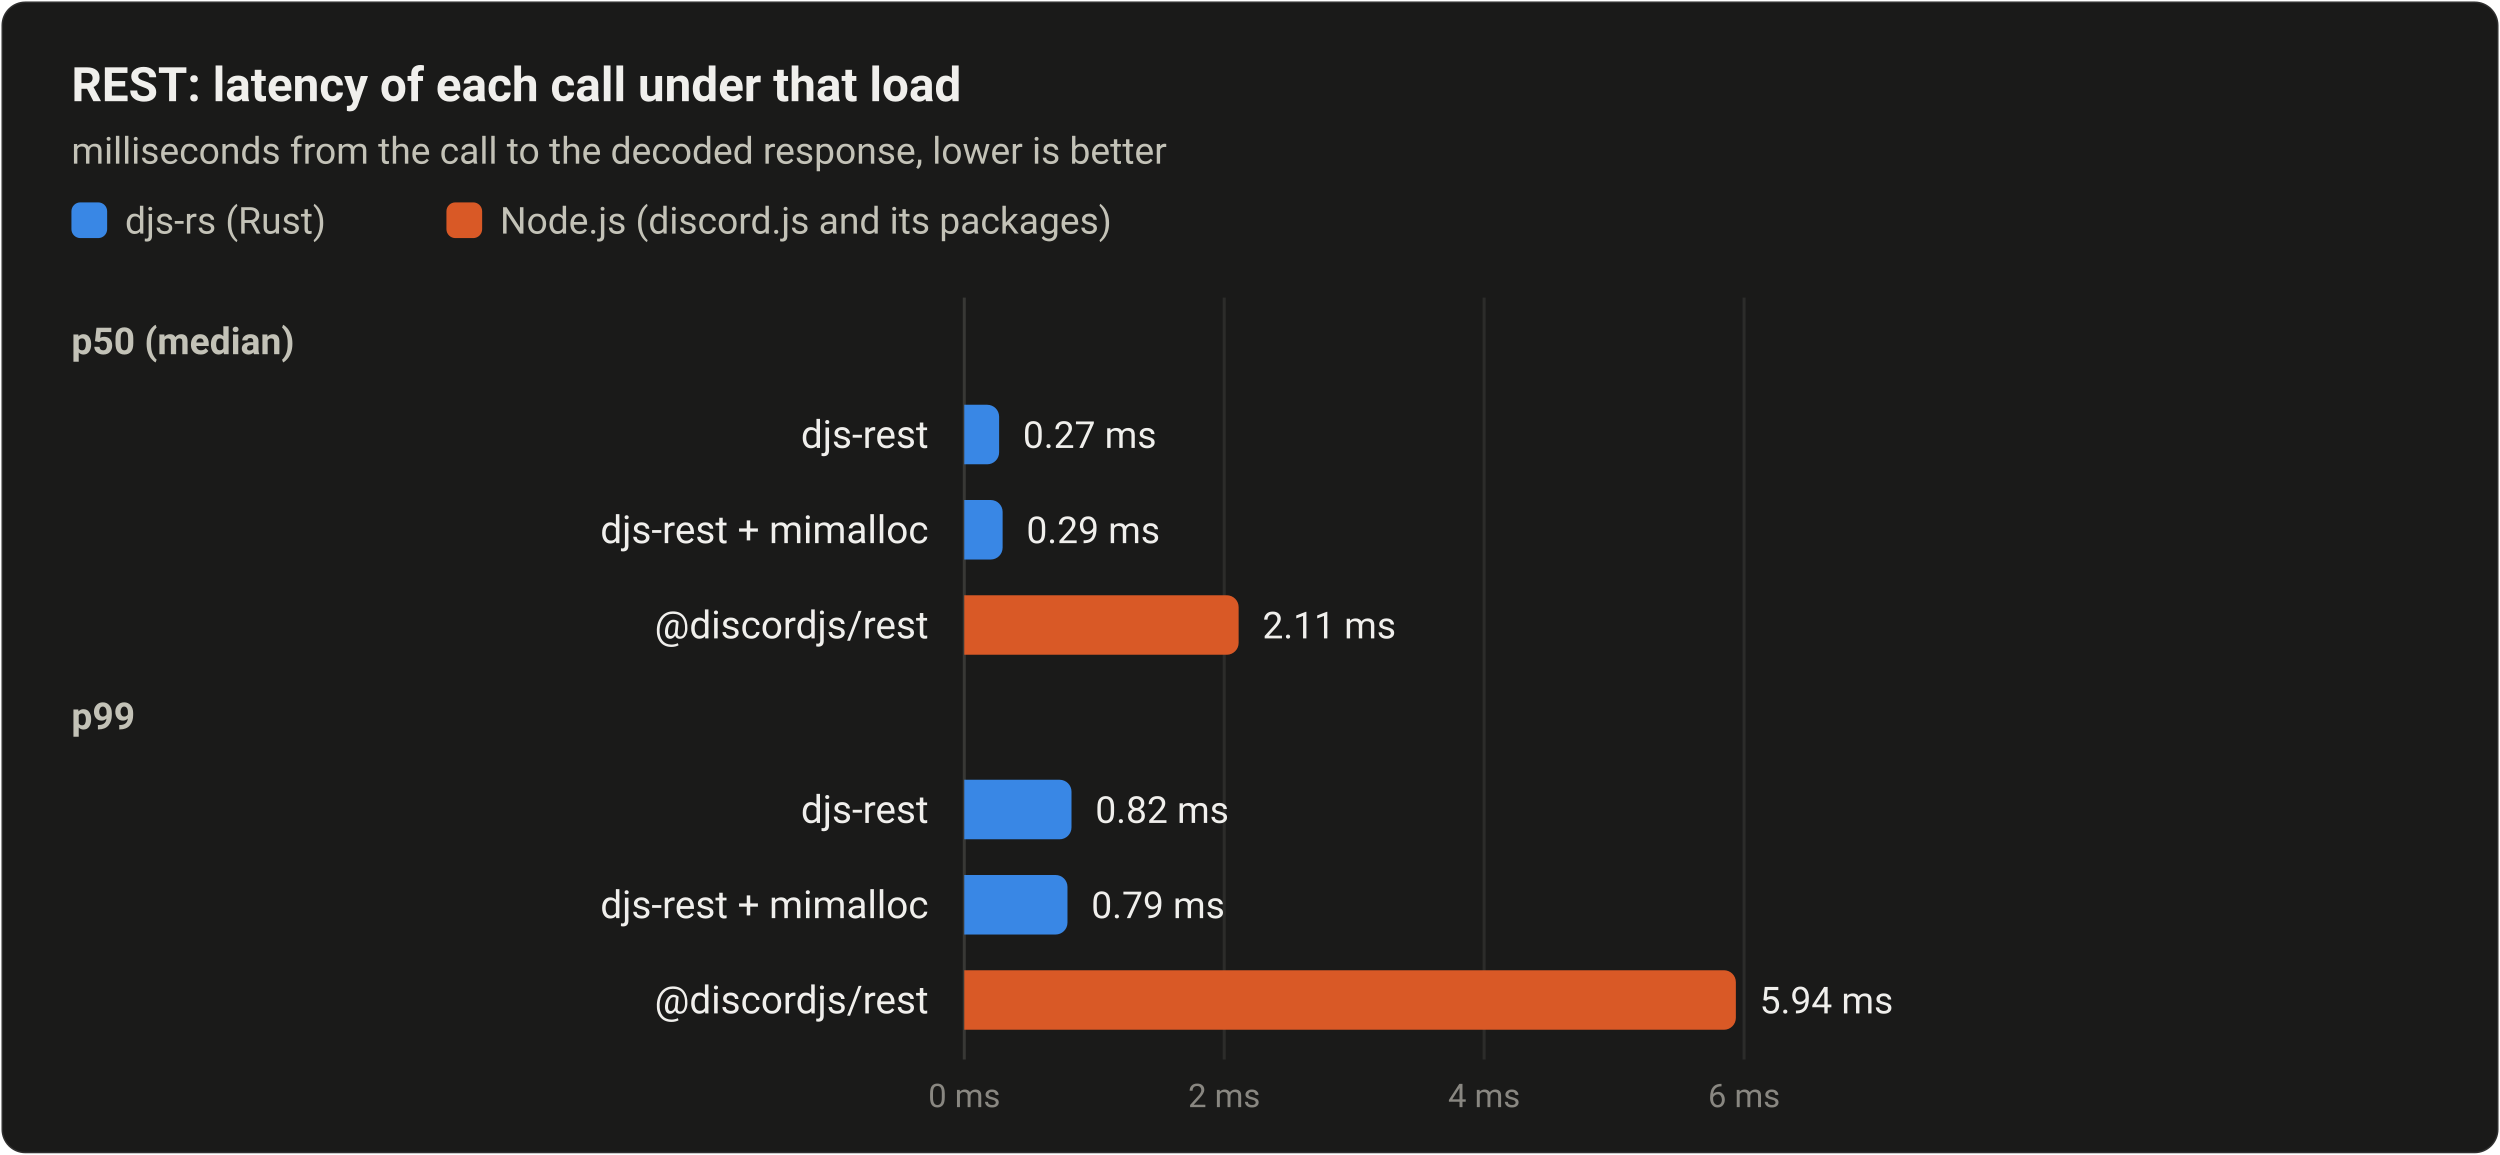
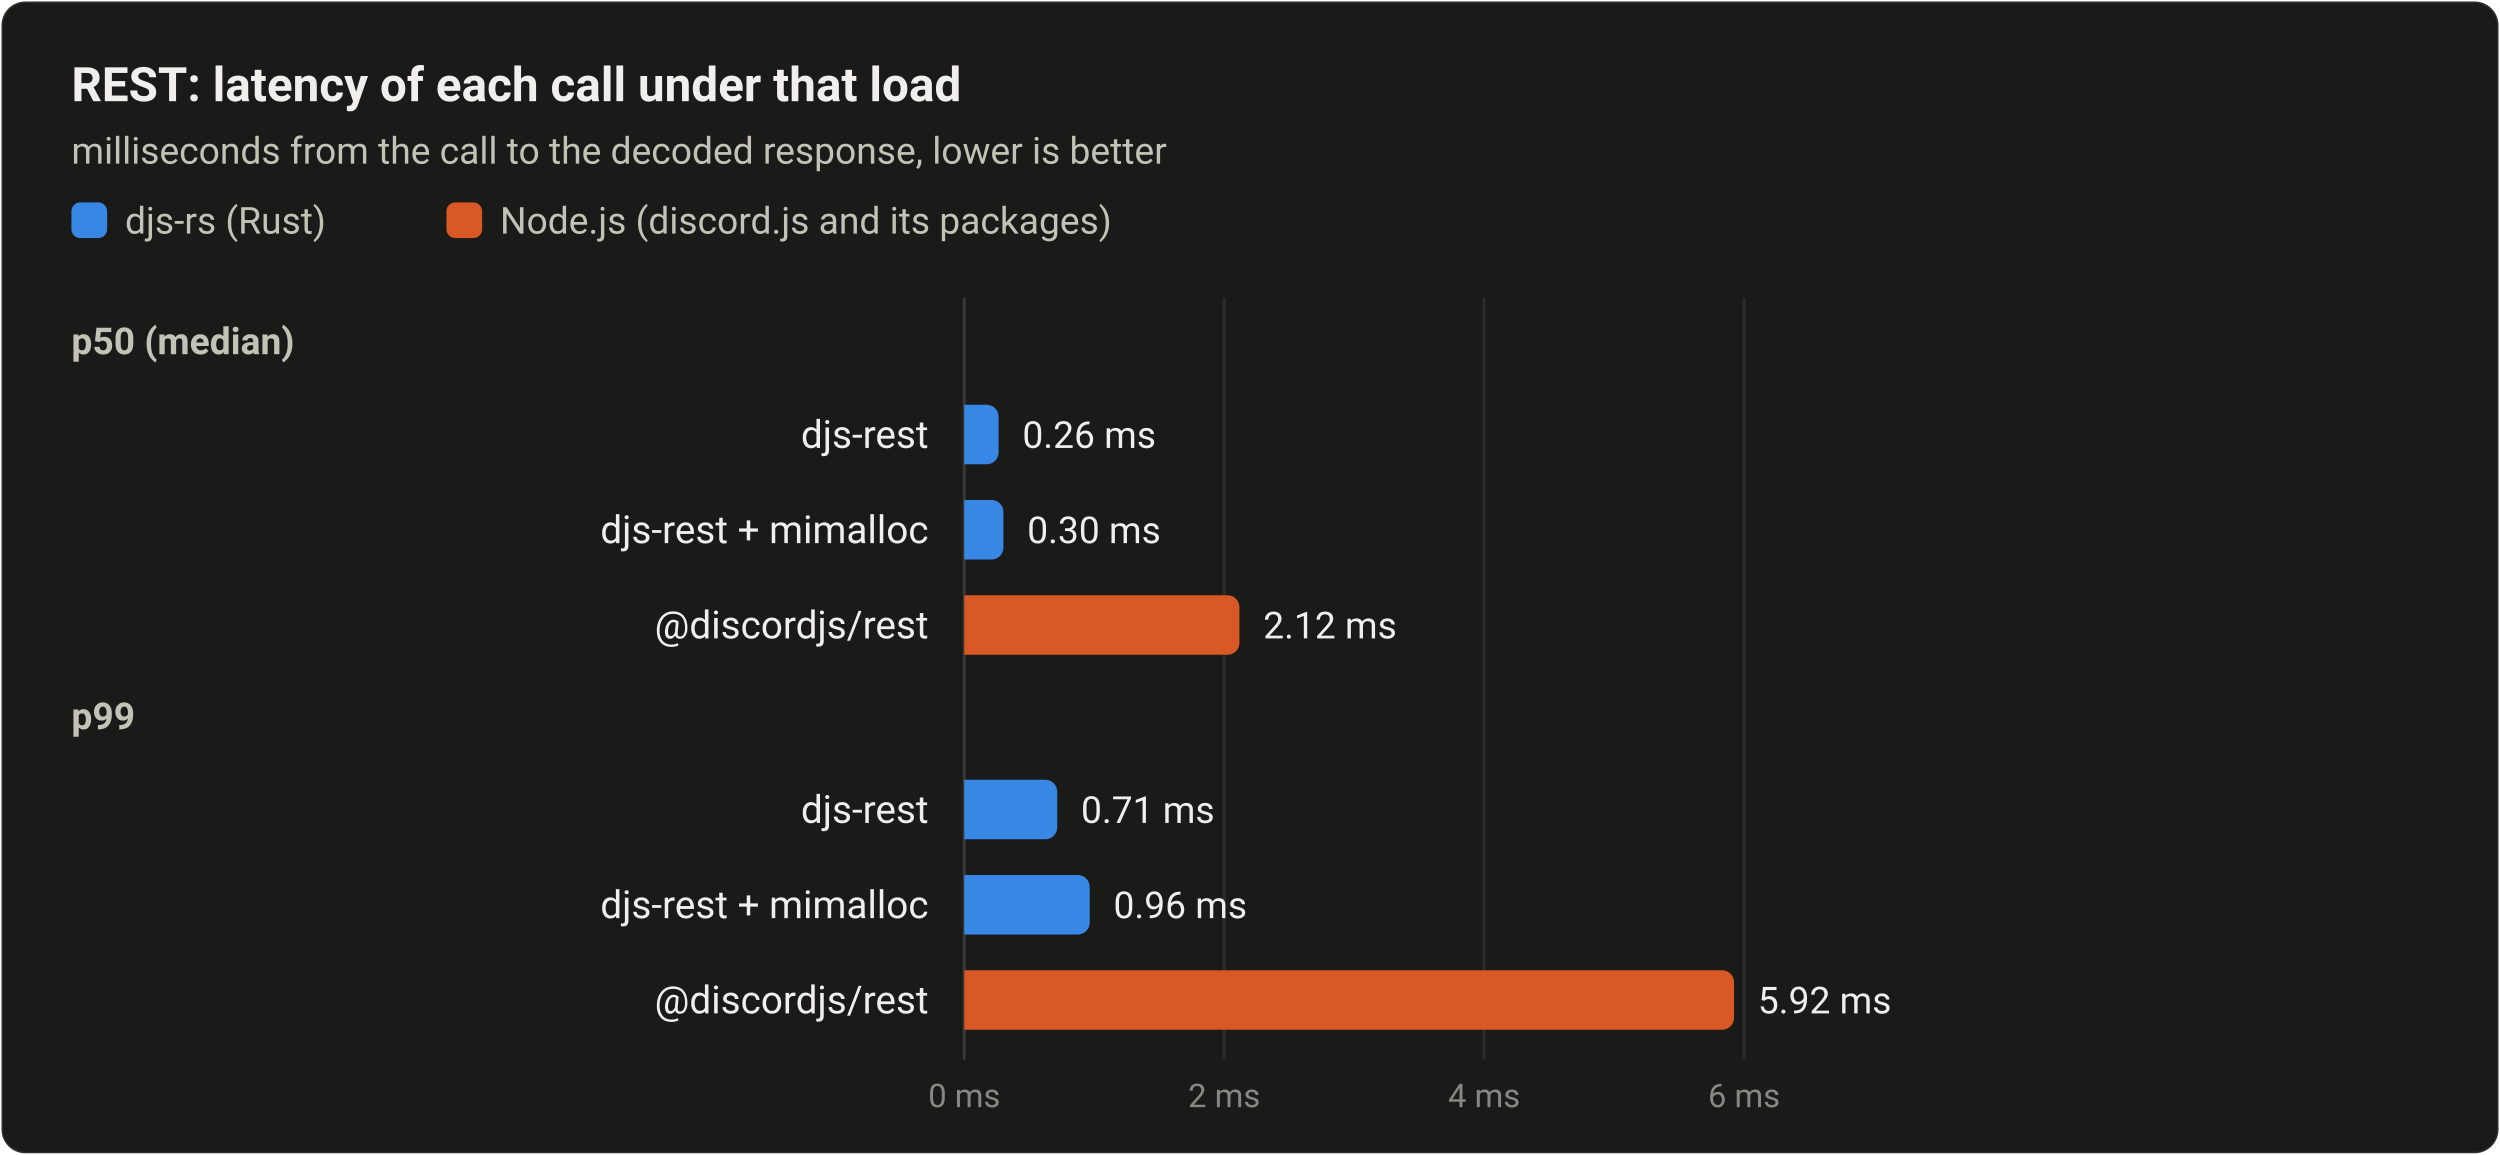
<svg xmlns="http://www.w3.org/2000/svg" width="840" height="388" viewBox="0 0 840 388" role="img" aria-labelledby="title desc" font-family="system-ui, -apple-system, &quot;Segoe UI&quot;, Roboto, sans-serif">
  <rect x="0.5" y="0.5" width="839" height="387" rx="8" fill="#1a1a19" stroke="rgba(255,255,255,0.10)" />
  <text x="24" y="34" font-size="16" font-weight="600" fill="#f0efec">REST: latency of each call under that load</text>
  <text x="24" y="55" font-size="12.5" fill="#c3c2b7">milliseconds from the call to the decoded response, lower is better</text>
  <rect x="24" y="68" width="12" height="12" rx="3" fill="#3987e5" />
  <text x="42" y="78.5" font-size="12.5" fill="#c3c2b7">djs-rs (Rust)</text>
  <rect x="150" y="68" width="12" height="12" rx="3" fill="#d95926" />
  <text x="168" y="78.5" font-size="12.5" fill="#c3c2b7">Node.js (discord.js and its packages)</text>
  <line x1="324" y1="100" x2="324" y2="356" stroke="#383835" stroke-width="1" />
  <text x="324" y="372" font-size="11" text-anchor="middle" fill="#898781" style="font-variant-numeric: tabular-nums">0 ms</text>
  <line x1="411.333" y1="100" x2="411.333" y2="356" stroke="#2c2c2a" stroke-width="1" />
  <text x="411.333" y="372" font-size="11" text-anchor="middle" fill="#898781" style="font-variant-numeric: tabular-nums">2 ms</text>
  <line x1="498.667" y1="100" x2="498.667" y2="356" stroke="#2c2c2a" stroke-width="1" />
  <text x="498.667" y="372" font-size="11" text-anchor="middle" fill="#898781" style="font-variant-numeric: tabular-nums">4 ms</text>
  <line x1="586" y1="100" x2="586" y2="356" stroke="#2c2c2a" stroke-width="1" />
  <text x="586" y="372" font-size="11" text-anchor="middle" fill="#898781" style="font-variant-numeric: tabular-nums">6 ms</text>
  <text x="24" y="119" font-size="12.5" font-weight="600" fill="#c3c2b7">p50 (median)</text>
  <text x="312" y="150.5" font-size="13" text-anchor="end" fill="#f0efec">djs-rest</text>
-   <path d="M324,136H331.703A4,4 0 0 1 335.703,140V152A4,4 0 0 1 331.703,156H324Z" fill="#3987e5" />
-   <text x="343.703" y="150.5" font-size="12.5" fill="#f0efec" style="font-variant-numeric: tabular-nums">0.27 ms</text>
+   <path d="M324,136H331.528A4,4 0 0 1 335.528,140V152A4,4 0 0 1 331.528,156H324Z" fill="#3987e5" />
+   <text x="343.528" y="150.5" font-size="12.5" fill="#f0efec" style="font-variant-numeric: tabular-nums">0.26 ms</text>
  <text x="312" y="182.5" font-size="13" text-anchor="end" fill="#f0efec">djs-rest + mimalloc</text>
-   <path d="M324,168H332.882A4,4 0 0 1 336.882,172V184A4,4 0 0 1 332.882,188H324Z" fill="#3987e5" />
-   <text x="344.882" y="182.5" font-size="12.5" fill="#f0efec" style="font-variant-numeric: tabular-nums">0.29 ms</text>
+   <path d="M324,168H333.144A4,4 0 0 1 337.144,172V184A4,4 0 0 1 333.144,188H324Z" fill="#3987e5" />
+   <text x="345.144" y="182.5" font-size="12.5" fill="#f0efec" style="font-variant-numeric: tabular-nums">0.30 ms</text>
  <text x="312" y="214.5" font-size="13" text-anchor="end" fill="#f0efec">@discordjs/rest</text>
-   <path d="M324,200H412.18A4,4 0 0 1 416.18,204V216A4,4 0 0 1 412.18,220H324Z" fill="#d95926" />
-   <text x="424.18" y="214.5" font-size="12.5" fill="#f0efec" style="font-variant-numeric: tabular-nums">2.11 ms</text>
+   <path d="M324,200H412.442A4,4 0 0 1 416.442,204V216A4,4 0 0 1 412.442,220H324Z" fill="#d95926" />
+   <text x="424.442" y="214.5" font-size="12.5" fill="#f0efec" style="font-variant-numeric: tabular-nums">2.12 ms</text>
  <text x="24" y="245" font-size="12.5" font-weight="600" fill="#c3c2b7">p99</text>
  <text x="312" y="276.5" font-size="13" text-anchor="end" fill="#f0efec">djs-rest</text>
-   <path d="M324,262H356.025A4,4 0 0 1 360.025,266V278A4,4 0 0 1 356.025,282H324Z" fill="#3987e5" />
-   <text x="368.025" y="276.5" font-size="12.5" fill="#f0efec" style="font-variant-numeric: tabular-nums">0.82 ms</text>
+   <path d="M324,262H351.222A4,4 0 0 1 355.222,266V278A4,4 0 0 1 351.222,282H324Z" fill="#3987e5" />
+   <text x="363.222" y="276.5" font-size="12.5" fill="#f0efec" style="font-variant-numeric: tabular-nums">0.71 ms</text>
  <text x="312" y="308.5" font-size="13" text-anchor="end" fill="#f0efec">djs-rest + mimalloc</text>
-   <path d="M324,294H354.671A4,4 0 0 1 358.671,298V310A4,4 0 0 1 354.671,314H324Z" fill="#3987e5" />
-   <text x="366.671" y="308.5" font-size="12.5" fill="#f0efec" style="font-variant-numeric: tabular-nums">0.79 ms</text>
+   <path d="M324,294H362.138A4,4 0 0 1 366.138,298V310A4,4 0 0 1 362.138,314H324Z" fill="#3987e5" />
+   <text x="374.138" y="308.5" font-size="12.5" fill="#f0efec" style="font-variant-numeric: tabular-nums">0.96 ms</text>
  <text x="312" y="340.5" font-size="13" text-anchor="end" fill="#f0efec">@discordjs/rest</text>
-   <path d="M324,326H579.249A4,4 0 0 1 583.249,330V342A4,4 0 0 1 579.249,346H324Z" fill="#d95926" />
-   <text x="591.249" y="340.5" font-size="12.5" fill="#f0efec" style="font-variant-numeric: tabular-nums">5.94 ms</text>
+   <path d="M324,326H578.638A4,4 0 0 1 582.638,330V342A4,4 0 0 1 578.638,346H324Z" fill="#d95926" />
+   <text x="590.638" y="340.5" font-size="12.5" fill="#f0efec" style="font-variant-numeric: tabular-nums">5.92 ms</text>
</svg>
